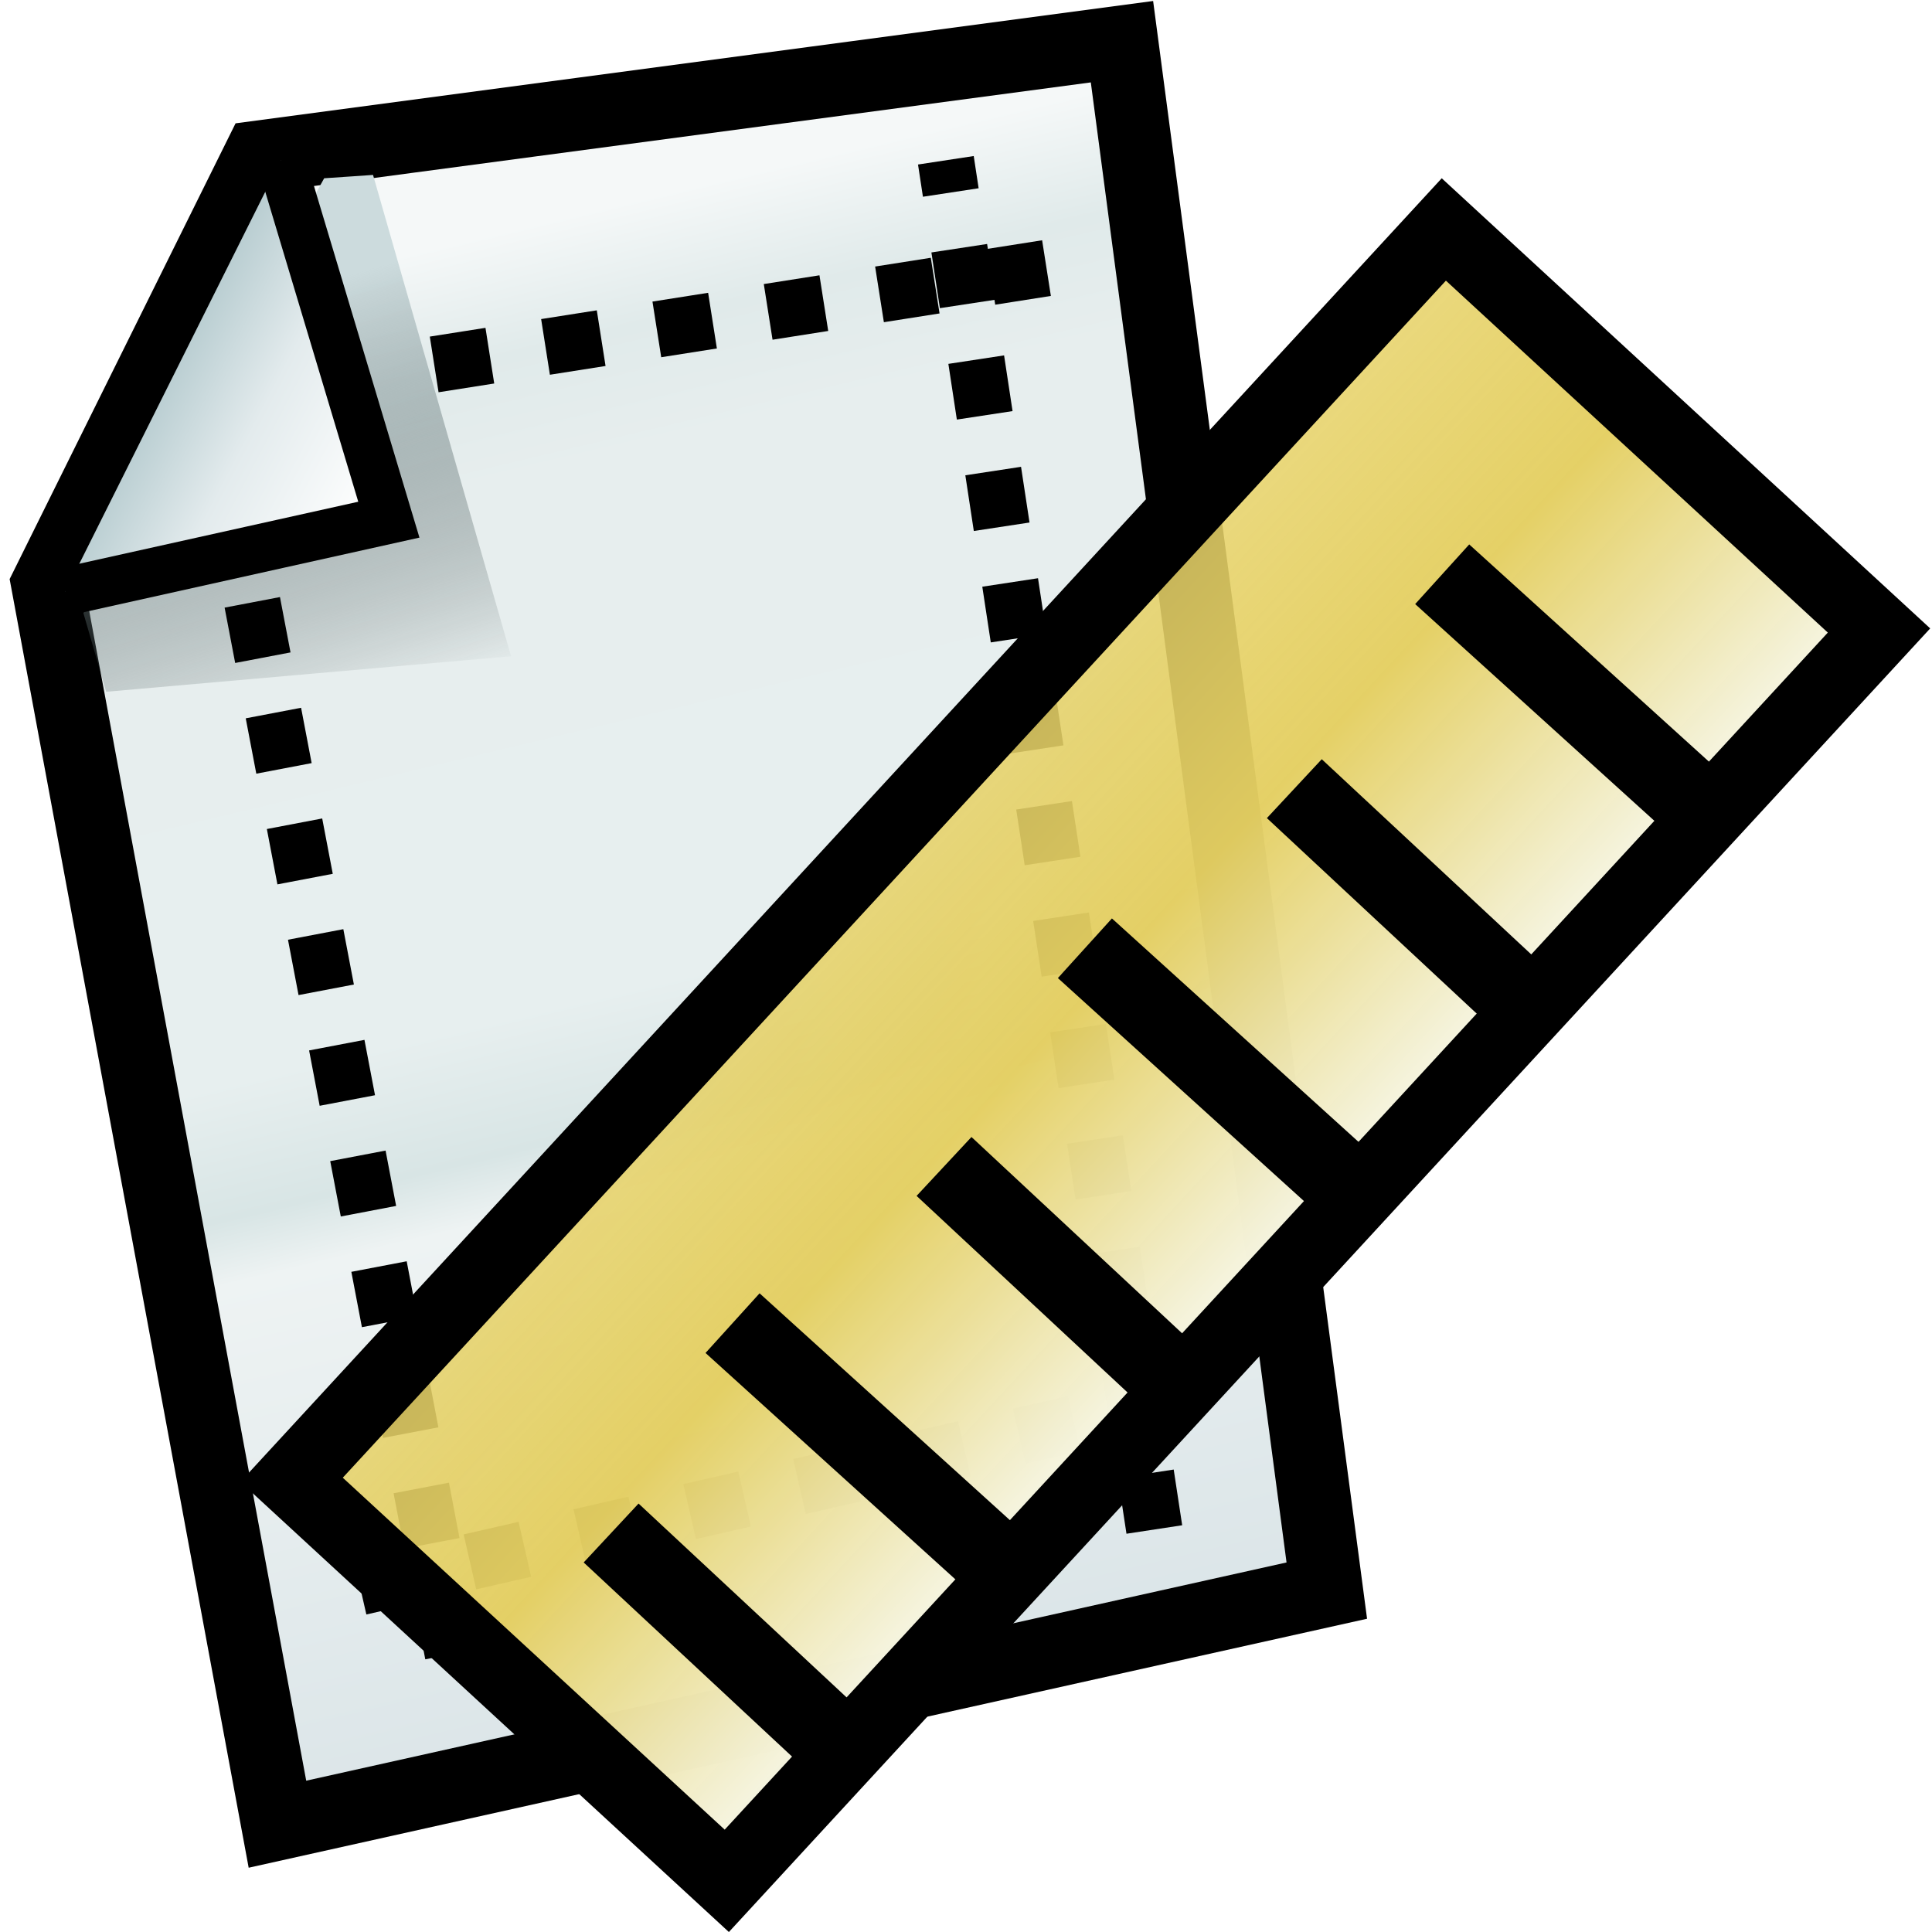
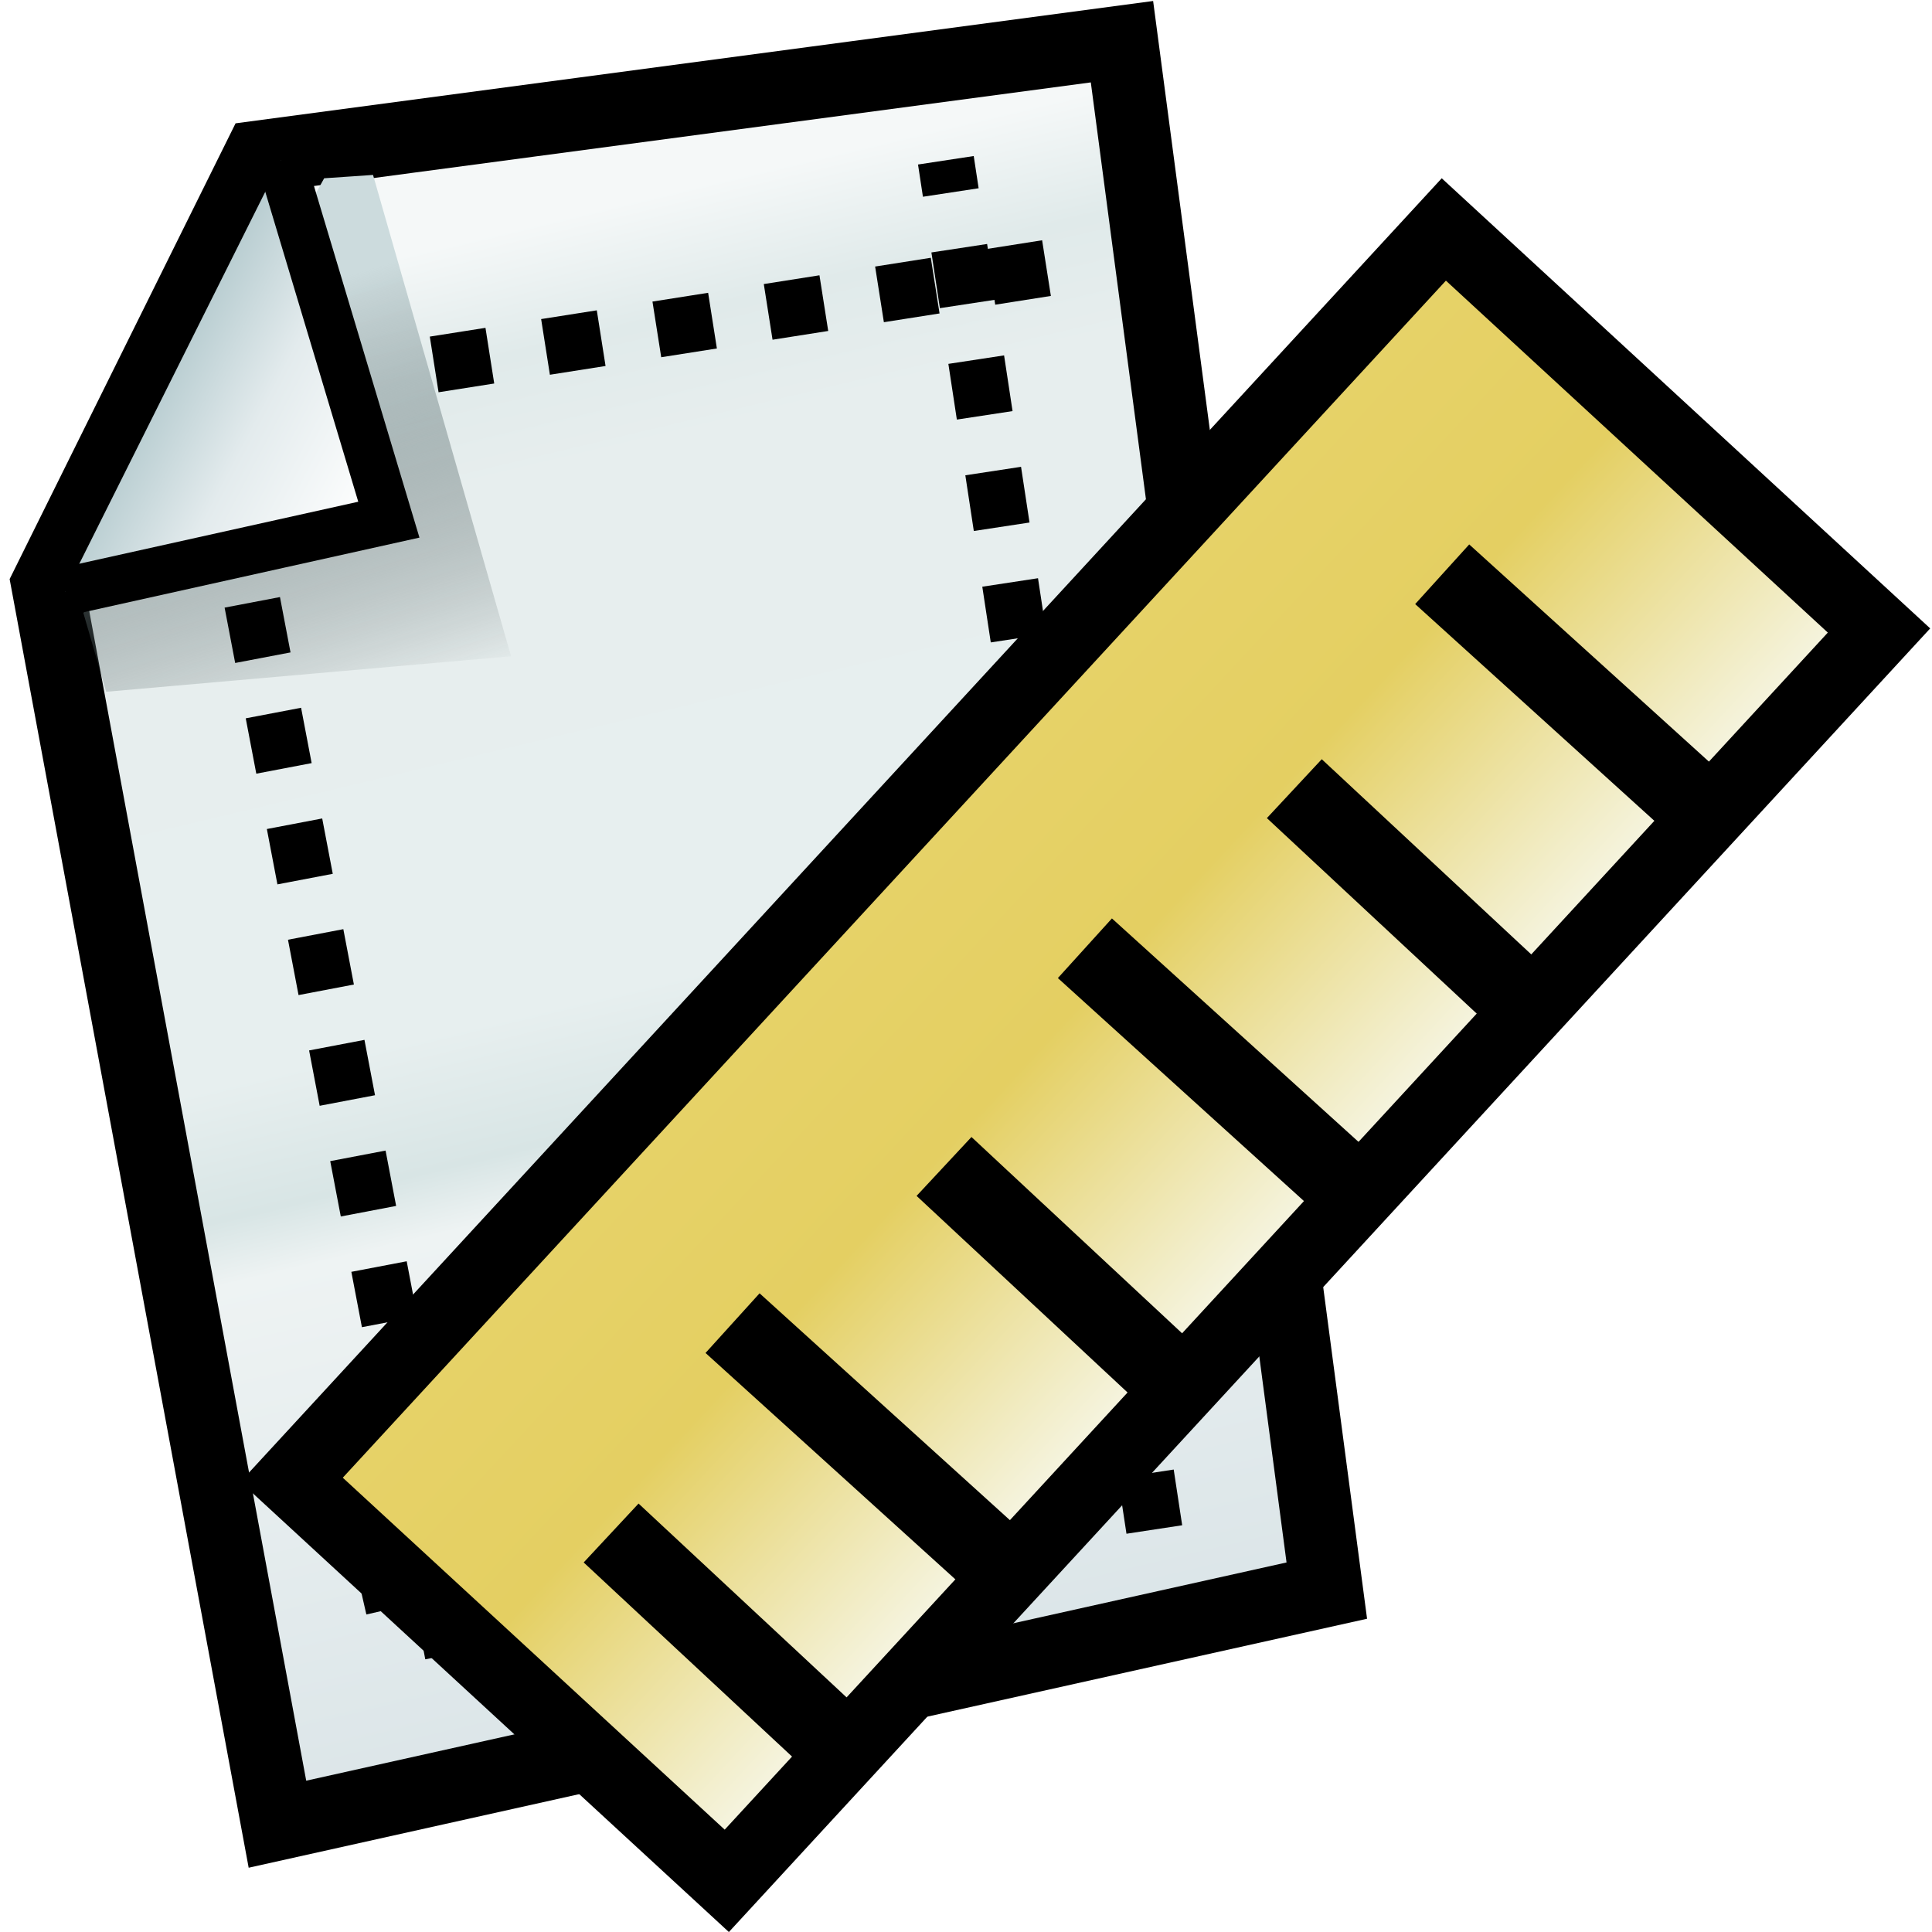
<svg xmlns="http://www.w3.org/2000/svg" xmlns:xlink="http://www.w3.org/1999/xlink" width="48" height="48" viewBox="0 0 48 48" id="svg4187" version="1.1">
  <defs id="defs4189">
    <linearGradient id="linearGradient4820">
      <stop id="stop4822" offset="0" style="stop-color:#ccdbdd;stop-opacity:1" />
      <stop id="stop4826" offset="1" style="stop-color:#203131;stop-opacity:0" />
    </linearGradient>
    <linearGradient id="linearGradient4798">
      <stop style="stop-color:#b4cace;stop-opacity:1" offset="0" id="stop4800" />
      <stop id="stop4806" offset="0.469" style="stop-color:#e3ebed;stop-opacity:1" />
      <stop style="stop-color:#fcfdfd;stop-opacity:1" offset="1" id="stop4802" />
    </linearGradient>
    <linearGradient id="linearGradient4780">
      <stop style="stop-color:#dbe5e8;stop-opacity:1" offset="0" id="stop4782" />
      <stop id="stop4790" offset="0.361" style="stop-color:#eef3f3;stop-opacity:1" />
      <stop id="stop4788" offset="0.403" style="stop-color:#d8e5e5;stop-opacity:1" />
      <stop style="stop-color:#e7efef;stop-opacity:1" offset="0.491" id="stop4792" />
      <stop id="stop4796" offset="0.839" style="stop-color:#e7eeee;stop-opacity:1" />
      <stop id="stop4794" offset="0.919" style="stop-color:#e0eaea;stop-opacity:1" />
      <stop style="stop-color:#f5f8f8;stop-opacity:1" offset="1" id="stop4784" />
    </linearGradient>
    <linearGradient xlink:href="#linearGradient4202" id="linearGradient4208" x1="18.879" y1="1020.268" x2="18.82" y2="1036.943" gradientUnits="userSpaceOnUse" gradientTransform="matrix(1.16891,0,0,1.16891,712.8999,-1917.818)" />
    <linearGradient id="linearGradient4202">
      <stop id="stop4212" offset="0" style="stop-color:#f6f6e6;stop-opacity:1" />
-       <stop id="stop4210" offset="0.408" style="stop-color:#e4cf62;stop-opacity:0.972" />
-       <stop style="stop-color:#e9d56e;stop-opacity:0.761" offset="1" id="stop4206" />
+       <stop id="stop4210" offset="0.408" style="stop-color:#e4cf62;stop-opacity:1" />
+       <stop style="stop-color:#e9d56e;stop-opacity:1" offset="1" id="stop4206" />
    </linearGradient>
    <linearGradient xlink:href="#linearGradient4780" id="linearGradient4786" x1="21.696" y1="1046.291" x2="13.036" y2="1009.952" gradientUnits="userSpaceOnUse" gradientTransform="translate(0.1071424,0)" />
    <linearGradient xlink:href="#linearGradient4798" id="linearGradient4804" x1="3.482" y1="1014.148" x2="8.75" y2="1016.916" gradientUnits="userSpaceOnUse" gradientTransform="translate(0.1071424,0)" />
    <linearGradient xlink:href="#linearGradient4820" id="linearGradient4818" gradientUnits="userSpaceOnUse" x1="7.946" y1="1011.38" x2="10.982" y2="1021.469" gradientTransform="translate(0.1071424,0)" />
  </defs>
  <g id="layer1" transform="translate(0,-1004.362)">
    <path style="fill:url(#linearGradient4786);fill-opacity:1;fill-rule:evenodd;stroke:#000000;stroke-width:1.8;stroke-linecap:butt;stroke-linejoin:miter;stroke-miterlimit:4;stroke-dasharray:none;stroke-opacity:1" d="M 6.893,1049.684 32.964,1043.88 27.875,1005.398 6.446,1008.255 1.179,1018.88 Z" id="path4765" />
    <path id="path4808" d="m 8.054,1008.791 1.214,-0.083 3.429,11.958 -10.06,0.883 -0.565,-1.955" style="fill:url(#linearGradient4818);fill-opacity:1;fill-rule:evenodd;stroke:none;stroke-width:1.8;stroke-linecap:butt;stroke-linejoin:miter;stroke-miterlimit:4;stroke-dasharray:none;stroke-opacity:1" />
    <path style="fill:url(#linearGradient4804);fill-opacity:1;fill-rule:evenodd;stroke:#000000;stroke-width:1.2;stroke-linecap:butt;stroke-linejoin:miter;stroke-miterlimit:4;stroke-dasharray:none;stroke-opacity:1" d="m 6.982,1008.344 2.679,8.929 -8.036,1.786" id="path4770" />
    <path style="fill:none;fill-rule:evenodd;stroke:#000000;stroke-width:1.4;stroke-linecap:butt;stroke-linejoin:miter;stroke-miterlimit:4;stroke-dasharray:1.4, 1.4;stroke-dashoffset:0;stroke-opacity:1" d="m 6.268,1019.327 5.179,27.143" id="path4772" />
    <path style="fill:none;fill-rule:evenodd;stroke:#000000;stroke-width:1.4;stroke-linecap:butt;stroke-linejoin:miter;stroke-miterlimit:4;stroke-dasharray:1.4, 1.4;stroke-dashoffset:0;stroke-opacity:1" d="m 8.946,1043.791 21.071,-4.822" id="path4774" />
    <path style="fill:none;fill-rule:evenodd;stroke:#000000;stroke-width:1.4;stroke-linecap:butt;stroke-linejoin:miter;stroke-miterlimit:4;stroke-dasharray:1.4, 1.4;stroke-dashoffset:0;stroke-opacity:1" d="m 28.679,1042.362 -5.179,-34.018" id="path4776" />
    <path style="fill:none;fill-rule:evenodd;stroke:#000000;stroke-width:1.4;stroke-linecap:butt;stroke-linejoin:miter;stroke-miterlimit:4;stroke-dasharray:1.4, 1.4;stroke-dashoffset:0;stroke-opacity:1" d="m 26,1011.023 -15.893,2.5" id="path4778" />
    <rect style="opacity:1;fill:url(#linearGradient4208);fill-opacity:1;fill-rule:evenodd;stroke:#000000;stroke-width:1.8;stroke-linecap:round;stroke-linejoin:miter;stroke-miterlimit:4;stroke-dasharray:none;stroke-dashoffset:0;stroke-opacity:1" id="rect4172" width="42.243" height="14.703" x="718.462" y="-725.566" transform="matrix(-0.677665,0.7353707,-0.7353707,-0.677665,0,0)" />
    <path style="fill:none;fill-rule:evenodd;stroke:#000000;stroke-width:2;stroke-linecap:butt;stroke-linejoin:miter;stroke-miterlimit:4;stroke-dasharray:none;stroke-opacity:1" d="m 42.564,1024.73 -6.733,-6.101" id="path4174" />
    <path id="path4178" d="M 37.94,1029.344 32.157,1023.956" style="fill:none;fill-rule:evenodd;stroke:#000000;stroke-width:2;stroke-linecap:butt;stroke-linejoin:miter;stroke-miterlimit:4;stroke-dasharray:none;stroke-opacity:1" />
    <path id="path4186" d="m 33.687,1034.022 -6.733,-6.101" style="fill:none;fill-rule:evenodd;stroke:#000000;stroke-width:2;stroke-linecap:butt;stroke-linejoin:miter;stroke-miterlimit:4;stroke-dasharray:none;stroke-opacity:1" />
    <path style="fill:none;fill-rule:evenodd;stroke:#000000;stroke-width:2;stroke-linecap:butt;stroke-linejoin:miter;stroke-miterlimit:4;stroke-dasharray:none;stroke-opacity:1" d="m 29.237,1038.731 -5.783,-5.389" id="path4190" />
    <path style="fill:none;fill-rule:evenodd;stroke:#000000;stroke-width:2;stroke-linecap:butt;stroke-linejoin:miter;stroke-miterlimit:4;stroke-dasharray:none;stroke-opacity:1" d="m 24.933,1043.336 -6.733,-6.101" id="path4192" />
    <path id="path4196" d="m 20.966,1047.837 -5.783,-5.388" style="fill:none;fill-rule:evenodd;stroke:#000000;stroke-width:2;stroke-linecap:butt;stroke-linejoin:miter;stroke-miterlimit:4;stroke-dasharray:none;stroke-opacity:1" />
  </g>
</svg>
